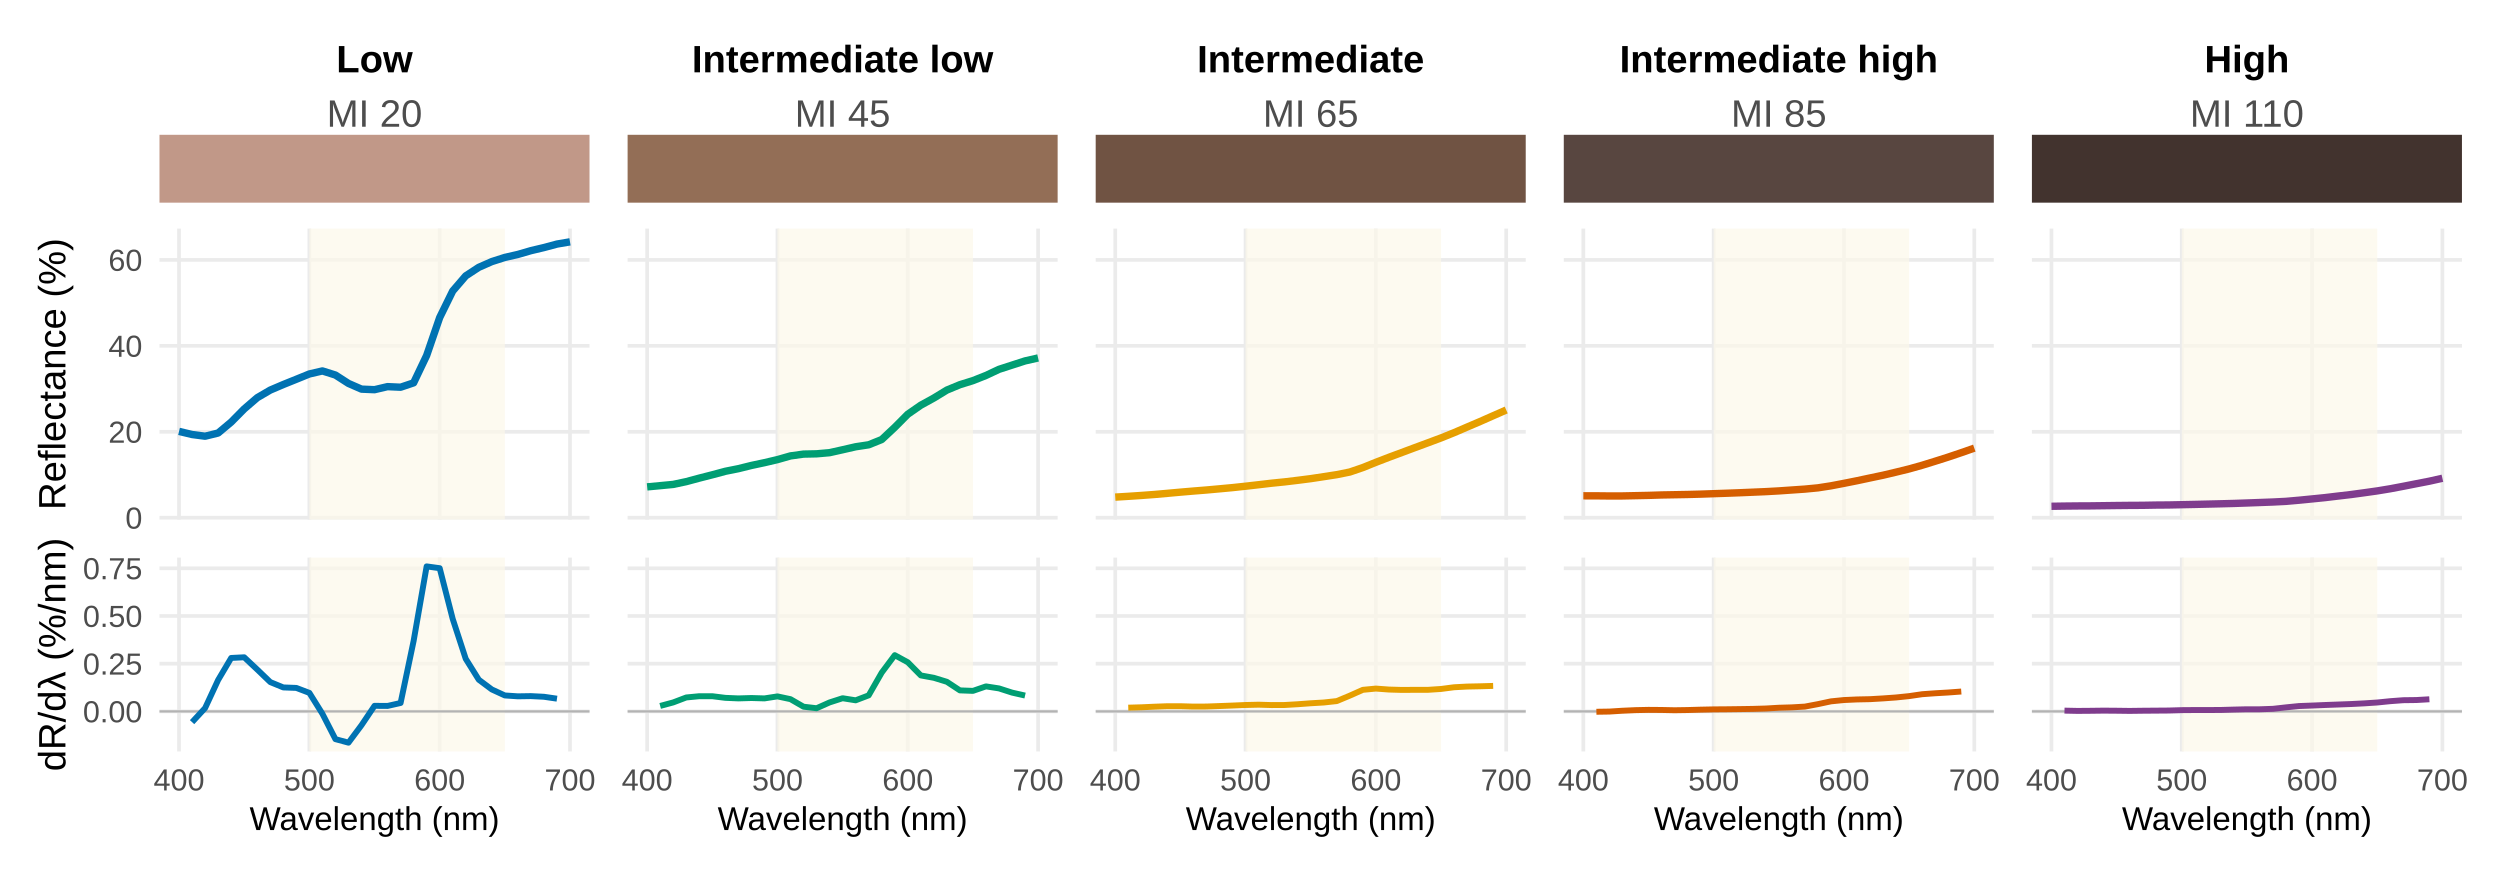
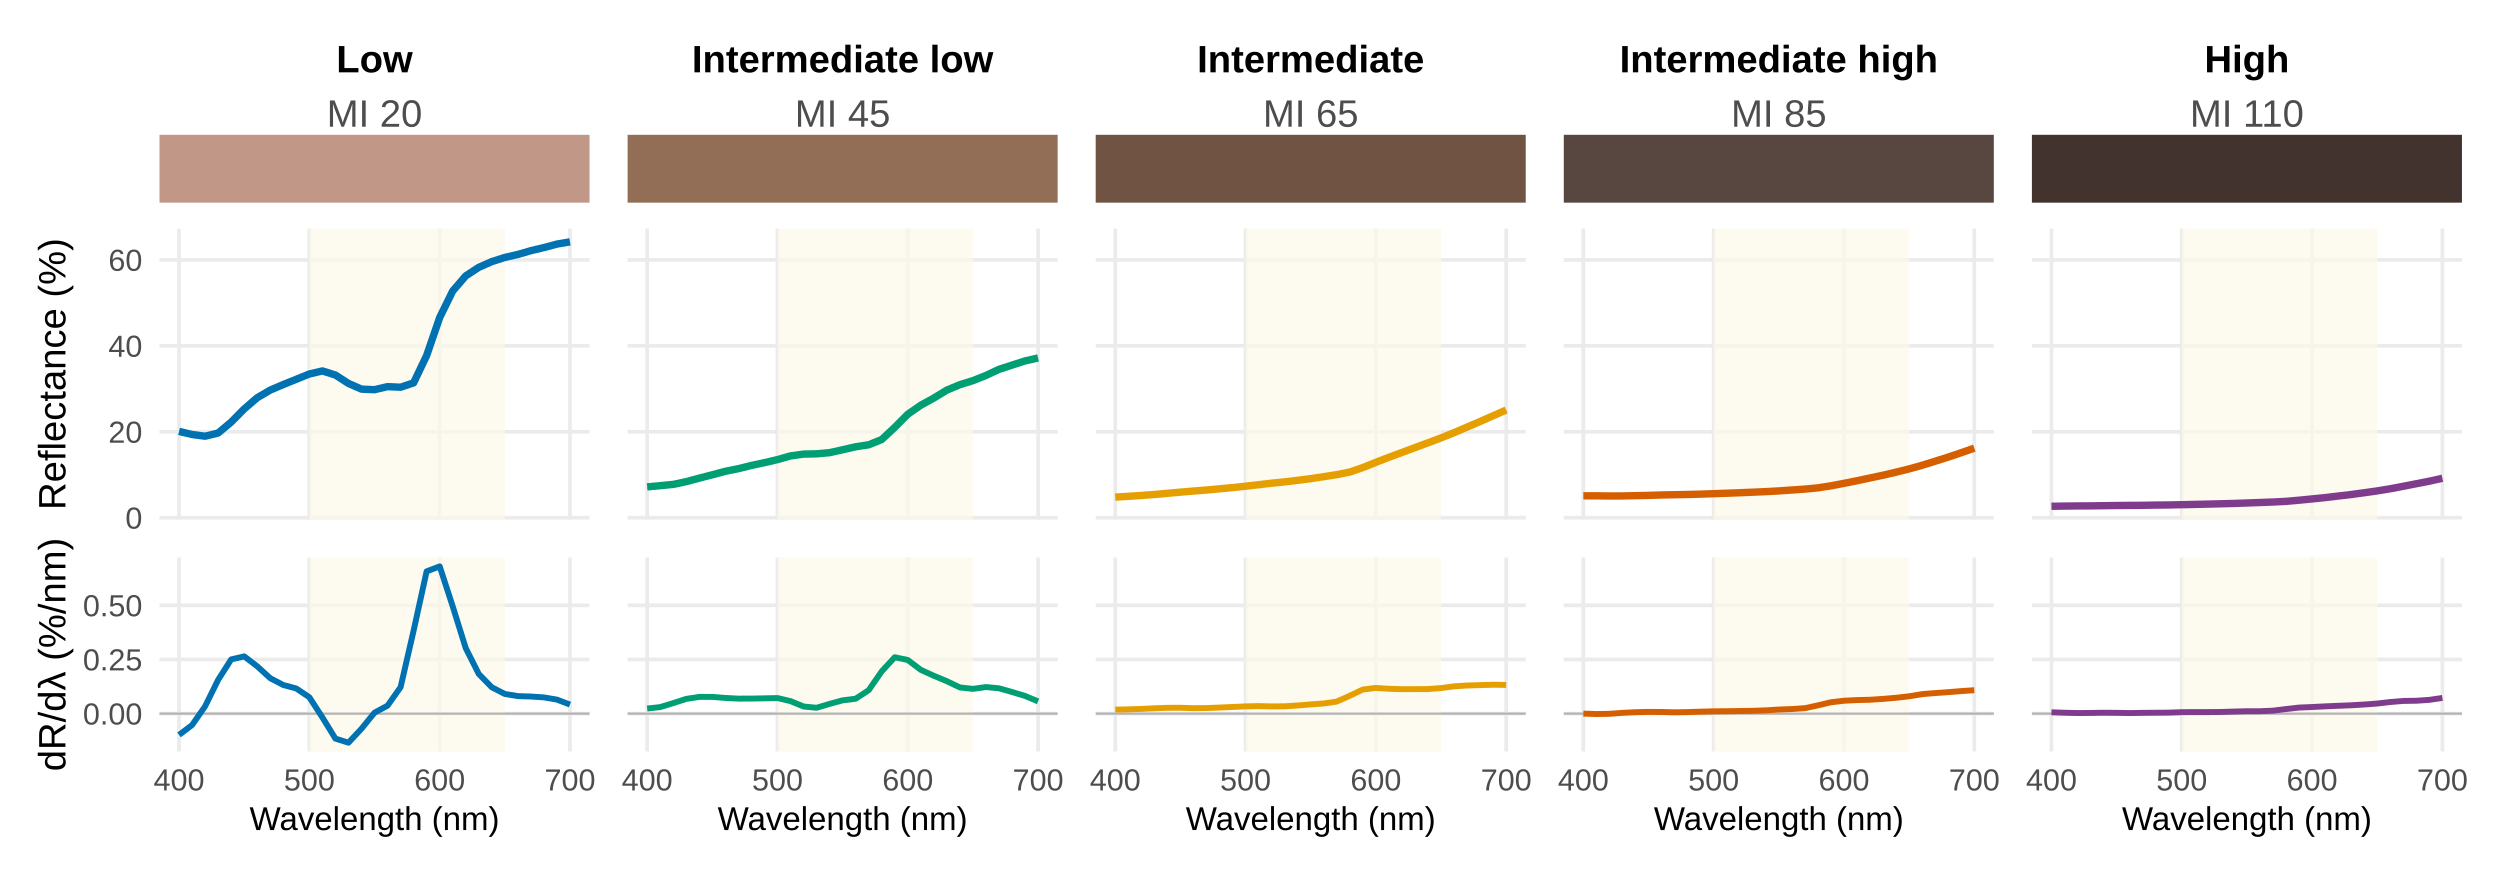
<svg xmlns="http://www.w3.org/2000/svg" width="720.00pt" height="252.00pt" viewBox="0 0 720.00 252.00">
  <g class="svglite">
    <defs>
      <style type="text/css">
    .svglite line, .svglite polyline, .svglite polygon, .svglite path, .svglite rect, .svglite circle {
      fill: none;
      stroke: #000000;
      stroke-linecap: round;
      stroke-linejoin: round;
      stroke-miterlimit: 10.00;
    }
    .svglite text {
      white-space: pre;
    }
    .svglite g.glyphgroup path {
      fill: inherit;
      stroke: none;
    }
  </style>
    </defs>
    <rect width="100%" height="100%" style="stroke: none; fill: #FFFFFF;" />
    <defs>
      <clipPath id="cpMC4wMHw3MjAuMDB8MC4wMHwyNTIuMDA=">
        <rect x="0.00" y="0.00" width="720.00" height="252.00" />
      </clipPath>
    </defs>
    <g clip-path="url(#cpMC4wMHw3MjAuMDB8MC4wMHwyNTIuMDA=)">
      <rect x="0" y="-0" width="720.00" height="252.00" style="stroke-width: 1.07; stroke: #FFFFFF; fill: #FFFFFF;" />
    </g>
    <defs>
      <clipPath id="cpNDUuOTN8NzA5LjA0fDM4LjgyfDIxNi40Mw==">
        <rect x="45.93" y="38.82" width="663.11" height="177.61" />
      </clipPath>
    </defs>
    <g clip-path="url(#cpNDUuOTN8NzA5LjA0fDM4LjgyfDIxNi40Mw==)">
</g>
    <g clip-path="url(#cpMC4wMHw3MjAuMDB8MC4wMHwyNTIuMDA=)">
</g>
    <defs>
      <clipPath id="cpNDUuOTN8MTY5Ljc5fDM4LjgyfDIxNi40Mw==">
        <rect x="45.93" y="38.82" width="123.85" height="177.61" />
      </clipPath>
    </defs>
    <g clip-path="url(#cpNDUuOTN8MTY5Ljc5fDM4LjgyfDIxNi40Mw==)">
</g>
    <g clip-path="url(#cpMC4wMHw3MjAuMDB8MC4wMHwyNTIuMDA=)">
</g>
    <g clip-path="url(#cpNDUuOTN8MTY5Ljc5fDM4LjgyfDIxNi40Mw==)">
</g>
    <g clip-path="url(#cpMC4wMHw3MjAuMDB8MC4wMHwyNTIuMDA=)">
</g>
    <defs>
      <clipPath id="cpNS40OHwxNzUuMjd8NS40OHw2MC4zNg==">
        <rect x="5.48" y="5.48" width="169.79" height="54.88" />
      </clipPath>
    </defs>
    <g clip-path="url(#cpNS40OHwxNzUuMjd8NS40OHw2MC4zNg==)">
      <rect x="5.48" y="5.48" width="169.79" height="54.88" style="stroke-width: 0.00; stroke: none;" />
    </g>
    <g clip-path="url(#cpMC4wMHw3MjAuMDB8MC4wMHwyNTIuMDA=)">
</g>
    <defs>
      <clipPath id="cpNS40OHwxNzUuMjd8NjAuMzZ8MTU1LjEw">
        <rect x="5.48" y="60.36" width="169.79" height="94.74" />
      </clipPath>
    </defs>
    <g clip-path="url(#cpNS40OHwxNzUuMjd8NjAuMzZ8MTU1LjEw)">
      <rect x="5.48" y="60.36" width="169.79" height="94.74" style="stroke-width: 1.07; stroke: none; fill: #FFFFFF;" />
    </g>
    <g clip-path="url(#cpMC4wMHw3MjAuMDB8MC4wMHwyNTIuMDA=)">
</g>
    <defs>
      <clipPath id="cpNS40OHwxNzUuMjd8MTU1LjEwfDI0Ni41Mg==">
        <rect x="5.48" y="155.10" width="169.79" height="91.42" />
      </clipPath>
    </defs>
    <g clip-path="url(#cpNS40OHwxNzUuMjd8MTU1LjEwfDI0Ni41Mg==)">
      <rect x="5.48" y="155.10" width="169.79" height="91.42" style="stroke-width: 1.07; stroke: none; fill: #FFFFFF;" />
    </g>
    <g clip-path="url(#cpMC4wMHw3MjAuMDB8MC4wMHwyNTIuMDA=)">
</g>
    <defs>
      <clipPath id="cpNDUuOTN8MTY5Ljc5fDM4LjgyfDU4LjM3">
        <rect x="45.93" y="38.82" width="123.85" height="19.55" />
      </clipPath>
    </defs>
    <g clip-path="url(#cpNDUuOTN8MTY5Ljc5fDM4LjgyfDU4LjM3)">
      <rect x="45.93" y="38.82" width="123.85" height="19.55" style="stroke-width: 0.43; stroke: none; stroke-linecap: butt; stroke-linejoin: miter; fill: #C19888;" />
    </g>
    <g clip-path="url(#cpMC4wMHw3MjAuMDB8MC4wMHwyNTIuMDA=)">
      <text x="107.86" y="36.50" text-anchor="middle" style="font-size: 11.00px;fill: #4D4D4D; font-family: &quot;Arial&quot;;" textLength="27.53px" lengthAdjust="spacingAndGlyphs">MI 20</text>
      <text x="107.86" y="20.83" text-anchor="middle" style="font-size: 11.00px; font-weight: bold; font-family: &quot;Arial&quot;;" textLength="22.00px" lengthAdjust="spacingAndGlyphs">Low</text>
    </g>
    <defs>
      <clipPath id="cpNDUuOTN8MTY5Ljc5fDY1Ljg0fDE0OS42Mg==">
        <rect x="45.93" y="65.84" width="123.85" height="83.78" />
      </clipPath>
    </defs>
    <g clip-path="url(#cpNDUuOTN8MTY5Ljc5fDY1Ljg0fDE0OS42Mg==)">
      <polyline points="45.93,149.11 169.79,149.11 " style="stroke-width: 1.07; stroke: #EBEBEB; stroke-linecap: butt;" />
      <polyline points="45.93,124.36 169.79,124.36 " style="stroke-width: 1.07; stroke: #EBEBEB; stroke-linecap: butt;" />
      <polyline points="45.93,99.60 169.79,99.60 " style="stroke-width: 1.07; stroke: #EBEBEB; stroke-linecap: butt;" />
      <polyline points="45.93,74.85 169.79,74.85 " style="stroke-width: 1.07; stroke: #EBEBEB; stroke-linecap: butt;" />
      <polyline points="51.56,149.62 51.56,65.84 " style="stroke-width: 1.07; stroke: #EBEBEB; stroke-linecap: butt;" />
      <polyline points="89.10,149.62 89.10,65.84 " style="stroke-width: 1.07; stroke: #EBEBEB; stroke-linecap: butt;" />
      <polyline points="126.63,149.62 126.63,65.84 " style="stroke-width: 1.07; stroke: #EBEBEB; stroke-linecap: butt;" />
      <polyline points="164.16,149.62 164.16,65.84 " style="stroke-width: 1.07; stroke: #EBEBEB; stroke-linecap: butt;" />
      <rect x="89.10" y="65.84" width="56.30" height="83.78" style="stroke-width: 1.07; stroke: none; stroke-linecap: butt; stroke-linejoin: miter; fill: #FCF8EA; fill-opacity: 0.70;" />
      <polyline points="51.56,124.24 55.32,125.14 59.07,125.63 62.82,124.71 66.58,121.56 70.33,117.77 74.08,114.54 77.84,112.34 81.59,110.74 85.34,109.23 89.10,107.70 92.85,106.83 96.60,108.01 100.36,110.43 104.11,112.07 107.86,112.23 111.61,111.35 115.37,111.52 119.12,110.26 122.87,102.39 126.63,91.45 130.38,83.81 134.13,79.45 137.89,76.99 141.64,75.34 145.39,74.14 149.15,73.28 152.90,72.19 156.65,71.30 160.41,70.29 164.16,69.65 " style="stroke-width: 2.13; stroke: #0072B2; stroke-linecap: butt;" />
    </g>
    <g clip-path="url(#cpMC4wMHw3MjAuMDB8MC4wMHwyNTIuMDA=)">
      <text x="41.00" y="152.26" text-anchor="end" style="font-size: 8.80px;fill: #4D4D4D; font-family: &quot;Arial&quot;;" textLength="4.89px" lengthAdjust="spacingAndGlyphs">0</text>
      <text x="41.00" y="127.51" text-anchor="end" style="font-size: 8.80px;fill: #4D4D4D; font-family: &quot;Arial&quot;;" textLength="9.78px" lengthAdjust="spacingAndGlyphs">20</text>
      <text x="41.00" y="102.75" text-anchor="end" style="font-size: 8.80px;fill: #4D4D4D; font-family: &quot;Arial&quot;;" textLength="9.78px" lengthAdjust="spacingAndGlyphs">40</text>
      <text x="41.00" y="78.00" text-anchor="end" style="font-size: 8.80px;fill: #4D4D4D; font-family: &quot;Arial&quot;;" textLength="9.78px" lengthAdjust="spacingAndGlyphs">60</text>
      <text transform="translate(18.84,107.73) rotate(-90)" text-anchor="middle" style="font-size: 11.00px; font-family: &quot;Arial&quot;;" textLength="78.28px" lengthAdjust="spacingAndGlyphs">Reflectance (%)</text>
    </g>
    <defs>
      <clipPath id="cpNDUuOTN8MTY5Ljc5fDE2MC41OHwyMTYuNDM=">
        <rect x="45.93" y="160.58" width="123.85" height="55.85" />
      </clipPath>
    </defs>
    <g clip-path="url(#cpNDUuOTN8MTY5Ljc5fDE2MC41OHwyMTYuNDM=)">
-       <polyline points="45.93,204.88 169.79,204.88 " style="stroke-width: 1.07; stroke: #EBEBEB; stroke-linecap: butt;" />
-       <polyline points="45.93,191.14 169.79,191.14 " style="stroke-width: 1.07; stroke: #EBEBEB; stroke-linecap: butt;" />
-       <polyline points="45.93,177.40 169.79,177.40 " style="stroke-width: 1.07; stroke: #EBEBEB; stroke-linecap: butt;" />
-       <polyline points="45.93,163.67 169.79,163.67 " style="stroke-width: 1.07; stroke: #EBEBEB; stroke-linecap: butt;" />
+       <polyline points="45.93,205.52 169.79,205.52 " style="stroke-width: 1.07; stroke: #EBEBEB; stroke-linecap: butt;" />
+       <polyline points="45.93,189.93 169.79,189.93 " style="stroke-width: 1.07; stroke: #EBEBEB; stroke-linecap: butt;" />
+       <polyline points="45.93,174.34 169.79,174.34 " style="stroke-width: 1.07; stroke: #EBEBEB; stroke-linecap: butt;" />
      <polyline points="51.56,216.43 51.56,160.58 " style="stroke-width: 1.07; stroke: #EBEBEB; stroke-linecap: butt;" />
      <polyline points="89.10,216.43 89.10,160.58 " style="stroke-width: 1.07; stroke: #EBEBEB; stroke-linecap: butt;" />
      <polyline points="126.63,216.43 126.63,160.58 " style="stroke-width: 1.07; stroke: #EBEBEB; stroke-linecap: butt;" />
      <polyline points="164.16,216.43 164.16,160.58 " style="stroke-width: 1.07; stroke: #EBEBEB; stroke-linecap: butt;" />
      <rect x="89.10" y="160.58" width="56.30" height="55.85" style="stroke-width: 1.07; stroke: none; stroke-linecap: butt; stroke-linejoin: miter; fill: #FCF8EA; fill-opacity: 0.70;" />
-       <line x1="45.93" y1="204.88" x2="169.79" y2="204.88" style="stroke-width: 0.64; stroke: #B3B3B3; stroke-linecap: butt;" />
-       <polyline points="55.32,207.98 59.07,203.92 62.82,195.84 66.58,189.49 70.33,189.30 74.08,192.82 77.84,196.44 81.59,197.98 85.34,198.12 89.10,199.55 92.85,205.56 96.60,212.87 100.36,213.89 104.11,208.86 107.86,203.28 111.61,203.31 115.37,202.46 119.12,184.60 122.87,163.12 126.63,163.64 130.38,178.25 134.13,189.74 137.89,195.76 141.64,198.56 145.39,200.29 149.15,200.54 152.90,200.48 156.65,200.67 160.41,201.22 " style="stroke-width: 1.71; stroke: #0072B2; stroke-linecap: butt;" />
-     </g>
-     <g clip-path="url(#cpMC4wMHw3MjAuMDB8MC4wMHwyNTIuMDA=)">
-       <text x="41.00" y="208.03" text-anchor="end" style="font-size: 8.80px;fill: #4D4D4D; font-family: &quot;Arial&quot;;" textLength="17.11px" lengthAdjust="spacingAndGlyphs">0.00</text>
-       <text x="41.00" y="194.29" text-anchor="end" style="font-size: 8.80px;fill: #4D4D4D; font-family: &quot;Arial&quot;;" textLength="17.11px" lengthAdjust="spacingAndGlyphs">0.25</text>
-       <text x="41.00" y="180.55" text-anchor="end" style="font-size: 8.80px;fill: #4D4D4D; font-family: &quot;Arial&quot;;" textLength="17.11px" lengthAdjust="spacingAndGlyphs">0.50</text>
-       <text x="41.00" y="166.82" text-anchor="end" style="font-size: 8.80px;fill: #4D4D4D; font-family: &quot;Arial&quot;;" textLength="17.11px" lengthAdjust="spacingAndGlyphs">0.75</text>
+       <line x1="45.93" y1="205.52" x2="169.79" y2="205.52" style="stroke-width: 0.64; stroke: #B3B3B3; stroke-linecap: butt;" />
+       <polyline points="51.56,211.66 55.32,208.81 59.07,203.41 62.82,195.80 66.58,189.91 70.33,189.03 74.08,191.90 77.84,195.33 81.59,197.28 85.34,198.29 89.10,200.82 92.85,206.62 96.60,212.72 100.36,213.89 104.11,209.87 107.86,205.25 111.61,203.23 115.37,197.90 119.12,181.61 122.87,164.55 126.63,163.12 130.38,174.63 134.13,186.66 137.89,194.11 141.64,197.94 145.39,199.86 149.15,200.48 152.90,200.60 156.65,200.85 160.41,201.49 164.16,202.92 " style="stroke-width: 1.71; stroke: #0072B2; stroke-linecap: butt;" />
+     </g>
+     <g clip-path="url(#cpMC4wMHw3MjAuMDB8MC4wMHwyNTIuMDA=)">
+       <text x="41.00" y="208.67" text-anchor="end" style="font-size: 8.80px;fill: #4D4D4D; font-family: &quot;Arial&quot;;" textLength="17.11px" lengthAdjust="spacingAndGlyphs">0.00</text>
+       <text x="41.00" y="193.08" text-anchor="end" style="font-size: 8.80px;fill: #4D4D4D; font-family: &quot;Arial&quot;;" textLength="17.11px" lengthAdjust="spacingAndGlyphs">0.25</text>
+       <text x="41.00" y="177.49" text-anchor="end" style="font-size: 8.80px;fill: #4D4D4D; font-family: &quot;Arial&quot;;" textLength="17.11px" lengthAdjust="spacingAndGlyphs">0.50</text>
      <text x="51.56" y="227.66" text-anchor="middle" style="font-size: 8.80px;fill: #4D4D4D; font-family: &quot;Arial&quot;;" textLength="14.67px" lengthAdjust="spacingAndGlyphs">400</text>
      <text x="89.10" y="227.66" text-anchor="middle" style="font-size: 8.80px;fill: #4D4D4D; font-family: &quot;Arial&quot;;" textLength="14.67px" lengthAdjust="spacingAndGlyphs">500</text>
      <text x="126.63" y="227.66" text-anchor="middle" style="font-size: 8.80px;fill: #4D4D4D; font-family: &quot;Arial&quot;;" textLength="14.67px" lengthAdjust="spacingAndGlyphs">600</text>
      <text x="164.16" y="227.66" text-anchor="middle" style="font-size: 8.80px;fill: #4D4D4D; font-family: &quot;Arial&quot;;" textLength="14.67px" lengthAdjust="spacingAndGlyphs">700</text>
      <text x="107.86" y="239.05" text-anchor="middle" style="font-size: 9.50px; font-family: &quot;Arial&quot;;" textLength="71.94px" lengthAdjust="spacingAndGlyphs">Wavelength (nm)</text>
      <text transform="translate(18.84,188.50) rotate(-90)" text-anchor="middle" style="font-size: 11.00px; font-family: &quot;Arial&quot;;" textLength="67.25px" lengthAdjust="spacingAndGlyphs">dR/dλ (%/nm)</text>
    </g>
    <defs>
      <clipPath id="cpMTgwLjc1fDMwNC42MHwzOC44MnwyMTYuNDM=">
        <rect x="180.75" y="38.82" width="123.85" height="177.61" />
      </clipPath>
    </defs>
    <g clip-path="url(#cpMTgwLjc1fDMwNC42MHwzOC44MnwyMTYuNDM=)">
</g>
    <g clip-path="url(#cpMC4wMHw3MjAuMDB8MC4wMHwyNTIuMDA=)">
</g>
    <g clip-path="url(#cpMTgwLjc1fDMwNC42MHwzOC44MnwyMTYuNDM=)">
</g>
    <g clip-path="url(#cpMC4wMHw3MjAuMDB8MC4wMHwyNTIuMDA=)">
</g>
    <defs>
      <clipPath id="cpMTc1LjI3fDMxMC4wOHw1LjQ4fDYwLjM2">
        <rect x="175.27" y="5.48" width="134.81" height="54.88" />
      </clipPath>
    </defs>
    <g clip-path="url(#cpMTc1LjI3fDMxMC4wOHw1LjQ4fDYwLjM2)">
      <rect x="175.27" y="5.48" width="134.81" height="54.88" style="stroke-width: 0.00; stroke: none;" />
    </g>
    <g clip-path="url(#cpMC4wMHw3MjAuMDB8MC4wMHwyNTIuMDA=)">
</g>
    <defs>
      <clipPath id="cpMTc1LjI3fDMxMC4wOHw2MC4zNnwxNTUuMTA=">
        <rect x="175.27" y="60.36" width="134.81" height="94.74" />
      </clipPath>
    </defs>
    <g clip-path="url(#cpMTc1LjI3fDMxMC4wOHw2MC4zNnwxNTUuMTA=)">
      <rect x="175.27" y="60.36" width="134.81" height="94.74" style="stroke-width: 1.07; stroke: none; fill: #FFFFFF;" />
    </g>
    <g clip-path="url(#cpMC4wMHw3MjAuMDB8MC4wMHwyNTIuMDA=)">
</g>
    <defs>
      <clipPath id="cpMTc1LjI3fDMxMC4wOHwxNTUuMTB8MjQ2LjUy">
        <rect x="175.27" y="155.10" width="134.81" height="91.42" />
      </clipPath>
    </defs>
    <g clip-path="url(#cpMTc1LjI3fDMxMC4wOHwxNTUuMTB8MjQ2LjUy)">
      <rect x="175.27" y="155.10" width="134.81" height="91.42" style="stroke-width: 1.07; stroke: none; fill: #FFFFFF;" />
    </g>
    <g clip-path="url(#cpMC4wMHw3MjAuMDB8MC4wMHwyNTIuMDA=)">
</g>
    <defs>
      <clipPath id="cpMTgwLjc1fDMwNC42MHwzOC44Mnw1OC4zNw==">
        <rect x="180.75" y="38.82" width="123.85" height="19.55" />
      </clipPath>
    </defs>
    <g clip-path="url(#cpMTgwLjc1fDMwNC42MHwzOC44Mnw1OC4zNw==)">
      <rect x="180.75" y="38.82" width="123.85" height="19.55" style="stroke-width: 0.43; stroke: none; stroke-linecap: butt; stroke-linejoin: miter; fill: #936E56;" />
    </g>
    <g clip-path="url(#cpMC4wMHw3MjAuMDB8MC4wMHwyNTIuMDA=)">
      <text x="242.67" y="36.50" text-anchor="middle" style="font-size: 11.00px;fill: #4D4D4D; font-family: &quot;Arial&quot;;" textLength="27.53px" lengthAdjust="spacingAndGlyphs">MI 45</text>
      <text x="242.67" y="20.83" text-anchor="middle" style="font-size: 11.00px; font-weight: bold; font-family: &quot;Arial&quot;;" textLength="86.84px" lengthAdjust="spacingAndGlyphs">Intermediate low</text>
    </g>
    <defs>
      <clipPath id="cpMTgwLjc1fDMwNC42MHw2NS44NHwxNDkuNjI=">
        <rect x="180.75" y="65.84" width="123.85" height="83.78" />
      </clipPath>
    </defs>
    <g clip-path="url(#cpMTgwLjc1fDMwNC42MHw2NS44NHwxNDkuNjI=)">
      <polyline points="180.75,149.11 304.60,149.11 " style="stroke-width: 1.07; stroke: #EBEBEB; stroke-linecap: butt;" />
      <polyline points="180.75,124.36 304.60,124.36 " style="stroke-width: 1.07; stroke: #EBEBEB; stroke-linecap: butt;" />
      <polyline points="180.75,99.60 304.60,99.60 " style="stroke-width: 1.07; stroke: #EBEBEB; stroke-linecap: butt;" />
      <polyline points="180.75,74.85 304.60,74.85 " style="stroke-width: 1.07; stroke: #EBEBEB; stroke-linecap: butt;" />
      <polyline points="186.38,149.62 186.38,65.84 " style="stroke-width: 1.07; stroke: #EBEBEB; stroke-linecap: butt;" />
      <polyline points="223.91,149.62 223.91,65.84 " style="stroke-width: 1.07; stroke: #EBEBEB; stroke-linecap: butt;" />
      <polyline points="261.44,149.62 261.44,65.84 " style="stroke-width: 1.07; stroke: #EBEBEB; stroke-linecap: butt;" />
      <polyline points="298.97,149.62 298.97,65.84 " style="stroke-width: 1.07; stroke: #EBEBEB; stroke-linecap: butt;" />
      <rect x="223.91" y="65.84" width="56.30" height="83.78" style="stroke-width: 1.07; stroke: none; stroke-linecap: butt; stroke-linejoin: miter; fill: #FCF8EA; fill-opacity: 0.70;" />
      <polyline points="186.38,140.22 190.13,139.87 193.88,139.51 197.64,138.71 201.39,137.70 205.14,136.74 208.90,135.73 212.65,134.98 216.40,134.05 220.16,133.25 223.91,132.37 227.66,131.30 231.42,130.78 235.17,130.70 238.92,130.37 242.67,129.53 246.43,128.67 250.18,128.10 253.93,126.59 257.69,123.07 261.44,119.30 265.19,116.70 268.95,114.63 272.70,112.34 276.45,110.79 280.21,109.62 283.96,108.13 287.71,106.37 291.47,105.15 295.22,103.94 298.97,103.09 " style="stroke-width: 2.13; stroke: #009E73; stroke-linecap: butt;" />
    </g>
    <g clip-path="url(#cpMC4wMHw3MjAuMDB8MC4wMHwyNTIuMDA=)">
</g>
    <defs>
      <clipPath id="cpMTgwLjc1fDMwNC42MHwxNjAuNTh8MjE2LjQz">
        <rect x="180.75" y="160.58" width="123.85" height="55.85" />
      </clipPath>
    </defs>
    <g clip-path="url(#cpMTgwLjc1fDMwNC42MHwxNjAuNTh8MjE2LjQz)">
-       <polyline points="180.75,204.88 304.60,204.88 " style="stroke-width: 1.07; stroke: #EBEBEB; stroke-linecap: butt;" />
-       <polyline points="180.75,191.14 304.60,191.14 " style="stroke-width: 1.07; stroke: #EBEBEB; stroke-linecap: butt;" />
-       <polyline points="180.75,177.40 304.60,177.40 " style="stroke-width: 1.07; stroke: #EBEBEB; stroke-linecap: butt;" />
-       <polyline points="180.75,163.67 304.60,163.67 " style="stroke-width: 1.07; stroke: #EBEBEB; stroke-linecap: butt;" />
+       <polyline points="180.75,205.52 304.60,205.52 " style="stroke-width: 1.07; stroke: #EBEBEB; stroke-linecap: butt;" />
+       <polyline points="180.75,189.93 304.60,189.93 " style="stroke-width: 1.07; stroke: #EBEBEB; stroke-linecap: butt;" />
+       <polyline points="180.75,174.34 304.60,174.34 " style="stroke-width: 1.07; stroke: #EBEBEB; stroke-linecap: butt;" />
      <polyline points="186.38,216.43 186.38,160.58 " style="stroke-width: 1.07; stroke: #EBEBEB; stroke-linecap: butt;" />
      <polyline points="223.91,216.43 223.91,160.58 " style="stroke-width: 1.07; stroke: #EBEBEB; stroke-linecap: butt;" />
      <polyline points="261.44,216.43 261.44,160.58 " style="stroke-width: 1.07; stroke: #EBEBEB; stroke-linecap: butt;" />
      <polyline points="298.97,216.43 298.97,160.58 " style="stroke-width: 1.07; stroke: #EBEBEB; stroke-linecap: butt;" />
      <rect x="223.91" y="160.58" width="56.30" height="55.85" style="stroke-width: 1.07; stroke: none; stroke-linecap: butt; stroke-linejoin: miter; fill: #FCF8EA; fill-opacity: 0.70;" />
-       <line x1="180.75" y1="204.88" x2="304.60" y2="204.88" style="stroke-width: 0.64; stroke: #B3B3B3; stroke-linecap: butt;" />
-       <polyline points="190.13,203.31 193.88,202.30 197.64,200.87 201.39,200.51 205.14,200.51 208.90,200.98 212.65,201.14 216.40,201.03 220.16,201.14 223.91,200.56 227.66,201.36 231.42,203.53 235.17,203.97 238.92,202.30 242.67,201.09 246.43,201.69 250.18,200.26 253.93,193.72 257.69,188.69 261.44,190.73 265.19,194.52 268.95,195.21 272.70,196.36 276.45,198.83 280.21,198.97 283.96,197.68 287.71,198.26 291.47,199.47 295.22,200.32 " style="stroke-width: 1.71; stroke: #009E73; stroke-linecap: butt;" />
+       <line x1="180.75" y1="205.52" x2="304.60" y2="205.52" style="stroke-width: 0.64; stroke: #B3B3B3; stroke-linecap: butt;" />
+       <polyline points="186.38,204.06 190.13,203.64 193.88,202.50 197.64,201.28 201.39,200.71 205.14,200.70 208.90,201.01 212.65,201.20 216.40,201.19 220.16,201.12 223.91,201.04 227.66,201.92 231.42,203.47 235.17,203.84 238.92,202.72 242.67,201.70 246.43,201.23 250.18,198.78 253.93,193.35 257.69,189.29 261.44,190.08 265.19,192.92 268.95,194.63 272.70,196.19 276.45,197.98 280.21,198.39 283.96,197.87 287.71,198.23 291.47,199.30 295.22,200.43 298.97,202.00 " style="stroke-width: 1.71; stroke: #009E73; stroke-linecap: butt;" />
    </g>
    <g clip-path="url(#cpMC4wMHw3MjAuMDB8MC4wMHwyNTIuMDA=)">
      <text x="186.38" y="227.66" text-anchor="middle" style="font-size: 8.80px;fill: #4D4D4D; font-family: &quot;Arial&quot;;" textLength="14.67px" lengthAdjust="spacingAndGlyphs">400</text>
      <text x="223.91" y="227.66" text-anchor="middle" style="font-size: 8.80px;fill: #4D4D4D; font-family: &quot;Arial&quot;;" textLength="14.67px" lengthAdjust="spacingAndGlyphs">500</text>
      <text x="261.44" y="227.66" text-anchor="middle" style="font-size: 8.80px;fill: #4D4D4D; font-family: &quot;Arial&quot;;" textLength="14.67px" lengthAdjust="spacingAndGlyphs">600</text>
      <text x="298.97" y="227.66" text-anchor="middle" style="font-size: 8.80px;fill: #4D4D4D; font-family: &quot;Arial&quot;;" textLength="14.67px" lengthAdjust="spacingAndGlyphs">700</text>
      <text x="242.67" y="239.05" text-anchor="middle" style="font-size: 9.50px; font-family: &quot;Arial&quot;;" textLength="71.94px" lengthAdjust="spacingAndGlyphs">Wavelength (nm)</text>
    </g>
    <defs>
      <clipPath id="cpMzE1LjU2fDQzOS40MXwzOC44MnwyMTYuNDM=">
        <rect x="315.56" y="38.82" width="123.85" height="177.61" />
      </clipPath>
    </defs>
    <g clip-path="url(#cpMzE1LjU2fDQzOS40MXwzOC44MnwyMTYuNDM=)">
</g>
    <g clip-path="url(#cpMC4wMHw3MjAuMDB8MC4wMHwyNTIuMDA=)">
</g>
    <g clip-path="url(#cpMzE1LjU2fDQzOS40MXwzOC44MnwyMTYuNDM=)">
</g>
    <g clip-path="url(#cpMC4wMHw3MjAuMDB8MC4wMHwyNTIuMDA=)">
</g>
    <defs>
      <clipPath id="cpMzEwLjA4fDQ0NC44OXw1LjQ4fDYwLjM2">
        <rect x="310.08" y="5.48" width="134.81" height="54.88" />
      </clipPath>
    </defs>
    <g clip-path="url(#cpMzEwLjA4fDQ0NC44OXw1LjQ4fDYwLjM2)">
      <rect x="310.08" y="5.48" width="134.81" height="54.88" style="stroke-width: 0.00; stroke: none;" />
    </g>
    <g clip-path="url(#cpMC4wMHw3MjAuMDB8MC4wMHwyNTIuMDA=)">
</g>
    <defs>
      <clipPath id="cpMzEwLjA4fDQ0NC44OXw2MC4zNnwxNTUuMTA=">
        <rect x="310.08" y="60.36" width="134.81" height="94.74" />
      </clipPath>
    </defs>
    <g clip-path="url(#cpMzEwLjA4fDQ0NC44OXw2MC4zNnwxNTUuMTA=)">
      <rect x="310.08" y="60.36" width="134.81" height="94.74" style="stroke-width: 1.07; stroke: none; fill: #FFFFFF;" />
    </g>
    <g clip-path="url(#cpMC4wMHw3MjAuMDB8MC4wMHwyNTIuMDA=)">
</g>
    <defs>
      <clipPath id="cpMzEwLjA4fDQ0NC44OXwxNTUuMTB8MjQ2LjUy">
        <rect x="310.08" y="155.10" width="134.81" height="91.42" />
      </clipPath>
    </defs>
    <g clip-path="url(#cpMzEwLjA4fDQ0NC44OXwxNTUuMTB8MjQ2LjUy)">
      <rect x="310.08" y="155.10" width="134.81" height="91.42" style="stroke-width: 1.07; stroke: none; fill: #FFFFFF;" />
    </g>
    <g clip-path="url(#cpMC4wMHw3MjAuMDB8MC4wMHwyNTIuMDA=)">
</g>
    <defs>
      <clipPath id="cpMzE1LjU2fDQzOS40MXwzOC44Mnw1OC4zNw==">
        <rect x="315.56" y="38.82" width="123.85" height="19.55" />
      </clipPath>
    </defs>
    <g clip-path="url(#cpMzE1LjU2fDQzOS40MXwzOC44Mnw1OC4zNw==)">
      <rect x="315.56" y="38.82" width="123.85" height="19.55" style="stroke-width: 0.43; stroke: none; stroke-linecap: butt; stroke-linejoin: miter; fill: #705343;" />
    </g>
    <g clip-path="url(#cpMC4wMHw3MjAuMDB8MC4wMHwyNTIuMDA=)">
      <text x="377.49" y="36.50" text-anchor="middle" style="font-size: 11.00px;fill: #4D4D4D; font-family: &quot;Arial&quot;;" textLength="27.53px" lengthAdjust="spacingAndGlyphs">MI 65</text>
      <text x="377.49" y="20.83" text-anchor="middle" style="font-size: 11.00px; font-weight: bold; font-family: &quot;Arial&quot;;" textLength="65.44px" lengthAdjust="spacingAndGlyphs">Intermediate</text>
    </g>
    <defs>
      <clipPath id="cpMzE1LjU2fDQzOS40MXw2NS44NHwxNDkuNjI=">
        <rect x="315.56" y="65.84" width="123.85" height="83.78" />
      </clipPath>
    </defs>
    <g clip-path="url(#cpMzE1LjU2fDQzOS40MXw2NS44NHwxNDkuNjI=)">
      <polyline points="315.56,149.11 439.41,149.11 " style="stroke-width: 1.07; stroke: #EBEBEB; stroke-linecap: butt;" />
      <polyline points="315.56,124.36 439.41,124.36 " style="stroke-width: 1.07; stroke: #EBEBEB; stroke-linecap: butt;" />
      <polyline points="315.56,99.60 439.41,99.60 " style="stroke-width: 1.07; stroke: #EBEBEB; stroke-linecap: butt;" />
      <polyline points="315.56,74.85 439.41,74.85 " style="stroke-width: 1.07; stroke: #EBEBEB; stroke-linecap: butt;" />
      <polyline points="321.19,149.62 321.19,65.84 " style="stroke-width: 1.07; stroke: #EBEBEB; stroke-linecap: butt;" />
      <polyline points="358.72,149.62 358.72,65.84 " style="stroke-width: 1.07; stroke: #EBEBEB; stroke-linecap: butt;" />
      <polyline points="396.25,149.62 396.25,65.84 " style="stroke-width: 1.07; stroke: #EBEBEB; stroke-linecap: butt;" />
      <polyline points="433.79,149.62 433.79,65.84 " style="stroke-width: 1.07; stroke: #EBEBEB; stroke-linecap: butt;" />
      <rect x="358.72" y="65.84" width="56.30" height="83.78" style="stroke-width: 1.07; stroke: none; stroke-linecap: butt; stroke-linejoin: miter; fill: #FCF8EA; fill-opacity: 0.70;" />
      <polyline points="321.19,143.17 324.94,142.94 328.70,142.69 332.45,142.41 336.20,142.08 339.96,141.74 343.71,141.42 347.46,141.12 351.22,140.78 354.97,140.43 358.72,140.03 362.48,139.60 366.23,139.16 369.98,138.78 373.73,138.33 377.49,137.85 381.24,137.28 384.99,136.70 388.75,135.94 392.50,134.66 396.25,133.15 400.01,131.70 403.76,130.31 407.51,128.91 411.27,127.52 415.02,126.12 418.77,124.61 422.53,122.99 426.28,121.39 430.03,119.73 433.79,118.08 " style="stroke-width: 2.13; stroke: #E69F00; stroke-linecap: butt;" />
    </g>
    <g clip-path="url(#cpMC4wMHw3MjAuMDB8MC4wMHwyNTIuMDA=)">
</g>
    <defs>
      <clipPath id="cpMzE1LjU2fDQzOS40MXwxNjAuNTh8MjE2LjQz">
        <rect x="315.56" y="160.58" width="123.85" height="55.85" />
      </clipPath>
    </defs>
    <g clip-path="url(#cpMzE1LjU2fDQzOS40MXwxNjAuNTh8MjE2LjQz)">
-       <polyline points="315.56,204.88 439.41,204.88 " style="stroke-width: 1.07; stroke: #EBEBEB; stroke-linecap: butt;" />
-       <polyline points="315.56,191.14 439.41,191.14 " style="stroke-width: 1.07; stroke: #EBEBEB; stroke-linecap: butt;" />
-       <polyline points="315.56,177.40 439.41,177.40 " style="stroke-width: 1.07; stroke: #EBEBEB; stroke-linecap: butt;" />
-       <polyline points="315.56,163.67 439.41,163.67 " style="stroke-width: 1.07; stroke: #EBEBEB; stroke-linecap: butt;" />
+       <polyline points="315.56,205.52 439.41,205.52 " style="stroke-width: 1.07; stroke: #EBEBEB; stroke-linecap: butt;" />
+       <polyline points="315.56,189.93 439.41,189.93 " style="stroke-width: 1.07; stroke: #EBEBEB; stroke-linecap: butt;" />
+       <polyline points="315.56,174.34 439.41,174.34 " style="stroke-width: 1.07; stroke: #EBEBEB; stroke-linecap: butt;" />
      <polyline points="321.19,216.43 321.19,160.58 " style="stroke-width: 1.07; stroke: #EBEBEB; stroke-linecap: butt;" />
      <polyline points="358.72,216.43 358.72,160.58 " style="stroke-width: 1.07; stroke: #EBEBEB; stroke-linecap: butt;" />
      <polyline points="396.25,216.43 396.25,160.58 " style="stroke-width: 1.07; stroke: #EBEBEB; stroke-linecap: butt;" />
      <polyline points="433.79,216.43 433.79,160.58 " style="stroke-width: 1.07; stroke: #EBEBEB; stroke-linecap: butt;" />
      <rect x="358.72" y="160.58" width="56.30" height="55.85" style="stroke-width: 1.07; stroke: none; stroke-linecap: butt; stroke-linejoin: miter; fill: #FCF8EA; fill-opacity: 0.70;" />
-       <line x1="315.56" y1="204.88" x2="439.41" y2="204.88" style="stroke-width: 0.64; stroke: #B3B3B3; stroke-linecap: butt;" />
-       <polyline points="324.94,203.81 328.70,203.70 332.45,203.53 336.20,203.39 339.96,203.39 343.71,203.50 347.46,203.48 351.22,203.34 354.97,203.20 358.72,203.04 362.48,202.95 366.23,203.06 369.98,203.04 373.73,202.82 377.49,202.54 381.24,202.32 384.99,201.91 388.75,200.34 392.50,198.67 396.25,198.31 400.01,198.59 403.76,198.70 407.51,198.67 411.27,198.67 415.02,198.42 418.77,197.93 422.53,197.73 426.28,197.65 430.03,197.54 " style="stroke-width: 1.71; stroke: #E69F00; stroke-linecap: butt;" />
+       <line x1="315.56" y1="205.52" x2="439.41" y2="205.52" style="stroke-width: 0.64; stroke: #B3B3B3; stroke-linecap: butt;" />
+       <polyline points="321.19,204.37 324.94,204.30 328.70,204.17 332.45,203.99 336.20,203.85 339.96,203.84 343.71,203.95 347.46,203.92 351.22,203.77 354.97,203.61 358.72,203.44 362.48,203.35 366.23,203.45 369.98,203.41 373.73,203.18 377.49,202.87 381.24,202.60 384.99,202.05 388.75,200.37 392.50,198.58 396.25,198.12 400.01,198.37 403.76,198.49 407.51,198.47 411.27,198.45 415.02,198.17 418.77,197.66 422.53,197.42 426.28,197.32 430.03,197.20 433.79,197.26 " style="stroke-width: 1.71; stroke: #E69F00; stroke-linecap: butt;" />
    </g>
    <g clip-path="url(#cpMC4wMHw3MjAuMDB8MC4wMHwyNTIuMDA=)">
      <text x="321.19" y="227.66" text-anchor="middle" style="font-size: 8.80px;fill: #4D4D4D; font-family: &quot;Arial&quot;;" textLength="14.67px" lengthAdjust="spacingAndGlyphs">400</text>
      <text x="358.72" y="227.66" text-anchor="middle" style="font-size: 8.80px;fill: #4D4D4D; font-family: &quot;Arial&quot;;" textLength="14.67px" lengthAdjust="spacingAndGlyphs">500</text>
      <text x="396.25" y="227.66" text-anchor="middle" style="font-size: 8.80px;fill: #4D4D4D; font-family: &quot;Arial&quot;;" textLength="14.67px" lengthAdjust="spacingAndGlyphs">600</text>
      <text x="433.79" y="227.66" text-anchor="middle" style="font-size: 8.80px;fill: #4D4D4D; font-family: &quot;Arial&quot;;" textLength="14.67px" lengthAdjust="spacingAndGlyphs">700</text>
      <text x="377.49" y="239.05" text-anchor="middle" style="font-size: 9.50px; font-family: &quot;Arial&quot;;" textLength="71.94px" lengthAdjust="spacingAndGlyphs">Wavelength (nm)</text>
    </g>
    <defs>
      <clipPath id="cpNDUwLjM3fDU3NC4yM3wzOC44MnwyMTYuNDM=">
        <rect x="450.37" y="38.82" width="123.85" height="177.61" />
      </clipPath>
    </defs>
    <g clip-path="url(#cpNDUwLjM3fDU3NC4yM3wzOC44MnwyMTYuNDM=)">
</g>
    <g clip-path="url(#cpMC4wMHw3MjAuMDB8MC4wMHwyNTIuMDA=)">
</g>
    <g clip-path="url(#cpNDUwLjM3fDU3NC4yM3wzOC44MnwyMTYuNDM=)">
</g>
    <g clip-path="url(#cpMC4wMHw3MjAuMDB8MC4wMHwyNTIuMDA=)">
</g>
    <defs>
      <clipPath id="cpNDQ0Ljg5fDU3OS43MXw1LjQ4fDYwLjM2">
        <rect x="444.89" y="5.48" width="134.81" height="54.88" />
      </clipPath>
    </defs>
    <g clip-path="url(#cpNDQ0Ljg5fDU3OS43MXw1LjQ4fDYwLjM2)">
      <rect x="444.89" y="5.48" width="134.81" height="54.88" style="stroke-width: 0.00; stroke: none;" />
    </g>
    <g clip-path="url(#cpMC4wMHw3MjAuMDB8MC4wMHwyNTIuMDA=)">
</g>
    <defs>
      <clipPath id="cpNDQ0Ljg5fDU3OS43MXw2MC4zNnwxNTUuMTA=">
        <rect x="444.89" y="60.36" width="134.81" height="94.74" />
      </clipPath>
    </defs>
    <g clip-path="url(#cpNDQ0Ljg5fDU3OS43MXw2MC4zNnwxNTUuMTA=)">
      <rect x="444.89" y="60.36" width="134.81" height="94.74" style="stroke-width: 1.07; stroke: none; fill: #FFFFFF;" />
    </g>
    <g clip-path="url(#cpMC4wMHw3MjAuMDB8MC4wMHwyNTIuMDA=)">
</g>
    <defs>
      <clipPath id="cpNDQ0Ljg5fDU3OS43MXwxNTUuMTB8MjQ2LjUy">
        <rect x="444.89" y="155.10" width="134.81" height="91.42" />
      </clipPath>
    </defs>
    <g clip-path="url(#cpNDQ0Ljg5fDU3OS43MXwxNTUuMTB8MjQ2LjUy)">
      <rect x="444.89" y="155.10" width="134.81" height="91.42" style="stroke-width: 1.07; stroke: none; fill: #FFFFFF;" />
    </g>
    <g clip-path="url(#cpMC4wMHw3MjAuMDB8MC4wMHwyNTIuMDA=)">
</g>
    <defs>
      <clipPath id="cpNDUwLjM3fDU3NC4yM3wzOC44Mnw1OC4zNw==">
        <rect x="450.37" y="38.82" width="123.85" height="19.55" />
      </clipPath>
    </defs>
    <g clip-path="url(#cpNDUwLjM3fDU3NC4yM3wzOC44Mnw1OC4zNw==)">
      <rect x="450.37" y="38.82" width="123.85" height="19.55" style="stroke-width: 0.43; stroke: none; stroke-linecap: butt; stroke-linejoin: miter; fill: #584640;" />
    </g>
    <g clip-path="url(#cpMC4wMHw3MjAuMDB8MC4wMHwyNTIuMDA=)">
      <text x="512.30" y="36.50" text-anchor="middle" style="font-size: 11.00px;fill: #4D4D4D; font-family: &quot;Arial&quot;;" textLength="27.53px" lengthAdjust="spacingAndGlyphs">MI 85</text>
      <text x="512.30" y="20.83" text-anchor="middle" style="font-size: 11.00px; font-weight: bold; font-family: &quot;Arial&quot;;" textLength="91.72px" lengthAdjust="spacingAndGlyphs">Intermediate high</text>
    </g>
    <defs>
      <clipPath id="cpNDUwLjM3fDU3NC4yM3w2NS44NHwxNDkuNjI=">
        <rect x="450.37" y="65.84" width="123.85" height="83.78" />
      </clipPath>
    </defs>
    <g clip-path="url(#cpNDUwLjM3fDU3NC4yM3w2NS44NHwxNDkuNjI=)">
      <polyline points="450.37,149.11 574.23,149.11 " style="stroke-width: 1.07; stroke: #EBEBEB; stroke-linecap: butt;" />
      <polyline points="450.37,124.36 574.23,124.36 " style="stroke-width: 1.07; stroke: #EBEBEB; stroke-linecap: butt;" />
      <polyline points="450.37,99.60 574.23,99.60 " style="stroke-width: 1.07; stroke: #EBEBEB; stroke-linecap: butt;" />
      <polyline points="450.37,74.85 574.23,74.85 " style="stroke-width: 1.07; stroke: #EBEBEB; stroke-linecap: butt;" />
      <polyline points="456.00,149.62 456.00,65.84 " style="stroke-width: 1.07; stroke: #EBEBEB; stroke-linecap: butt;" />
      <polyline points="493.54,149.62 493.54,65.84 " style="stroke-width: 1.07; stroke: #EBEBEB; stroke-linecap: butt;" />
      <polyline points="531.07,149.62 531.07,65.84 " style="stroke-width: 1.07; stroke: #EBEBEB; stroke-linecap: butt;" />
      <polyline points="568.60,149.62 568.60,65.84 " style="stroke-width: 1.07; stroke: #EBEBEB; stroke-linecap: butt;" />
      <rect x="493.54" y="65.84" width="56.30" height="83.78" style="stroke-width: 1.07; stroke: none; stroke-linecap: butt; stroke-linejoin: miter; fill: #FCF8EA; fill-opacity: 0.70;" />
      <polyline points="456.00,142.79 459.76,142.80 463.51,142.84 467.26,142.83 471.02,142.75 474.77,142.67 478.52,142.55 482.28,142.48 486.03,142.41 489.78,142.31 493.54,142.18 497.29,142.05 501.04,141.91 504.79,141.75 508.55,141.59 512.30,141.38 516.05,141.12 519.81,140.86 523.56,140.50 527.31,139.92 531.07,139.20 534.82,138.45 538.57,137.65 542.33,136.86 546.08,135.97 549.83,135.05 553.59,133.99 557.34,132.83 561.09,131.64 564.85,130.37 568.60,129.06 " style="stroke-width: 2.13; stroke: #D55E00; stroke-linecap: butt;" />
    </g>
    <g clip-path="url(#cpMC4wMHw3MjAuMDB8MC4wMHwyNTIuMDA=)">
</g>
    <defs>
      <clipPath id="cpNDUwLjM3fDU3NC4yM3wxNjAuNTh8MjE2LjQz">
        <rect x="450.37" y="160.58" width="123.85" height="55.85" />
      </clipPath>
    </defs>
    <g clip-path="url(#cpNDUwLjM3fDU3NC4yM3wxNjAuNTh8MjE2LjQz)">
-       <polyline points="450.37,204.88 574.23,204.88 " style="stroke-width: 1.07; stroke: #EBEBEB; stroke-linecap: butt;" />
-       <polyline points="450.37,191.14 574.23,191.14 " style="stroke-width: 1.07; stroke: #EBEBEB; stroke-linecap: butt;" />
-       <polyline points="450.37,177.40 574.23,177.40 " style="stroke-width: 1.07; stroke: #EBEBEB; stroke-linecap: butt;" />
-       <polyline points="450.37,163.67 574.23,163.67 " style="stroke-width: 1.07; stroke: #EBEBEB; stroke-linecap: butt;" />
+       <polyline points="450.37,205.52 574.23,205.52 " style="stroke-width: 1.07; stroke: #EBEBEB; stroke-linecap: butt;" />
+       <polyline points="450.37,189.93 574.23,189.93 " style="stroke-width: 1.07; stroke: #EBEBEB; stroke-linecap: butt;" />
+       <polyline points="450.37,174.34 574.23,174.34 " style="stroke-width: 1.07; stroke: #EBEBEB; stroke-linecap: butt;" />
      <polyline points="456.00,216.43 456.00,160.58 " style="stroke-width: 1.07; stroke: #EBEBEB; stroke-linecap: butt;" />
      <polyline points="493.54,216.43 493.54,160.58 " style="stroke-width: 1.07; stroke: #EBEBEB; stroke-linecap: butt;" />
      <polyline points="531.07,216.43 531.07,160.58 " style="stroke-width: 1.07; stroke: #EBEBEB; stroke-linecap: butt;" />
      <polyline points="568.60,216.43 568.60,160.58 " style="stroke-width: 1.07; stroke: #EBEBEB; stroke-linecap: butt;" />
      <rect x="493.54" y="160.58" width="56.30" height="55.85" style="stroke-width: 1.07; stroke: none; stroke-linecap: butt; stroke-linejoin: miter; fill: #FCF8EA; fill-opacity: 0.70;" />
-       <line x1="450.37" y1="204.88" x2="574.23" y2="204.88" style="stroke-width: 0.64; stroke: #B3B3B3; stroke-linecap: butt;" />
-       <polyline points="459.76,204.99 463.51,204.93 467.26,204.69 471.02,204.52 474.77,204.44 478.52,204.47 482.28,204.55 486.03,204.49 489.78,204.38 493.54,204.30 497.29,204.27 501.04,204.22 504.79,204.16 508.55,204.05 512.30,203.83 516.05,203.72 519.81,203.50 523.56,202.79 527.31,201.99 531.07,201.61 534.82,201.44 538.57,201.36 542.33,201.14 546.08,200.87 549.83,200.48 553.59,199.93 557.34,199.66 561.09,199.44 564.85,199.16 " style="stroke-width: 1.71; stroke: #D55E00; stroke-linecap: butt;" />
+       <line x1="450.37" y1="205.52" x2="574.23" y2="205.52" style="stroke-width: 0.64; stroke: #B3B3B3; stroke-linecap: butt;" />
+       <polyline points="456.00,205.52 459.76,205.64 463.51,205.58 467.26,205.30 471.02,205.11 474.77,205.02 478.52,205.05 482.28,205.14 486.03,205.08 489.78,204.96 493.54,204.86 497.29,204.83 501.04,204.77 504.79,204.71 508.55,204.58 512.30,204.34 516.05,204.21 519.81,203.95 523.56,203.15 527.31,202.25 531.07,201.81 534.82,201.62 538.57,201.53 542.33,201.28 546.08,200.96 549.83,200.53 553.59,199.91 557.34,199.60 561.09,199.34 564.85,199.03 568.60,198.78 " style="stroke-width: 1.71; stroke: #D55E00; stroke-linecap: butt;" />
    </g>
    <g clip-path="url(#cpMC4wMHw3MjAuMDB8MC4wMHwyNTIuMDA=)">
      <text x="456.00" y="227.66" text-anchor="middle" style="font-size: 8.80px;fill: #4D4D4D; font-family: &quot;Arial&quot;;" textLength="14.67px" lengthAdjust="spacingAndGlyphs">400</text>
      <text x="493.54" y="227.66" text-anchor="middle" style="font-size: 8.80px;fill: #4D4D4D; font-family: &quot;Arial&quot;;" textLength="14.67px" lengthAdjust="spacingAndGlyphs">500</text>
      <text x="531.07" y="227.66" text-anchor="middle" style="font-size: 8.80px;fill: #4D4D4D; font-family: &quot;Arial&quot;;" textLength="14.67px" lengthAdjust="spacingAndGlyphs">600</text>
      <text x="568.60" y="227.66" text-anchor="middle" style="font-size: 8.80px;fill: #4D4D4D; font-family: &quot;Arial&quot;;" textLength="14.67px" lengthAdjust="spacingAndGlyphs">700</text>
      <text x="512.30" y="239.05" text-anchor="middle" style="font-size: 9.50px; font-family: &quot;Arial&quot;;" textLength="71.94px" lengthAdjust="spacingAndGlyphs">Wavelength (nm)</text>
    </g>
    <defs>
      <clipPath id="cpNTg1LjE5fDcwOS4wNHwzOC44MnwyMTYuNDM=">
        <rect x="585.19" y="38.82" width="123.85" height="177.61" />
      </clipPath>
    </defs>
    <g clip-path="url(#cpNTg1LjE5fDcwOS4wNHwzOC44MnwyMTYuNDM=)">
</g>
    <g clip-path="url(#cpMC4wMHw3MjAuMDB8MC4wMHwyNTIuMDA=)">
</g>
    <g clip-path="url(#cpNTg1LjE5fDcwOS4wNHwzOC44MnwyMTYuNDM=)">
</g>
    <g clip-path="url(#cpMC4wMHw3MjAuMDB8MC4wMHwyNTIuMDA=)">
</g>
    <defs>
      <clipPath id="cpNTc5LjcxfDcxNC41Mnw1LjQ4fDYwLjM2">
        <rect x="579.71" y="5.48" width="134.81" height="54.88" />
      </clipPath>
    </defs>
    <g clip-path="url(#cpNTc5LjcxfDcxNC41Mnw1LjQ4fDYwLjM2)">
      <rect x="579.71" y="5.48" width="134.81" height="54.88" style="stroke-width: 0.00; stroke: none;" />
    </g>
    <g clip-path="url(#cpMC4wMHw3MjAuMDB8MC4wMHwyNTIuMDA=)">
</g>
    <defs>
      <clipPath id="cpNTc5LjcxfDcxNC41Mnw2MC4zNnwxNTUuMTA=">
        <rect x="579.71" y="60.36" width="134.81" height="94.74" />
      </clipPath>
    </defs>
    <g clip-path="url(#cpNTc5LjcxfDcxNC41Mnw2MC4zNnwxNTUuMTA=)">
      <rect x="579.71" y="60.36" width="134.81" height="94.74" style="stroke-width: 1.07; stroke: none; fill: #FFFFFF;" />
    </g>
    <g clip-path="url(#cpMC4wMHw3MjAuMDB8MC4wMHwyNTIuMDA=)">
</g>
    <defs>
      <clipPath id="cpNTc5LjcxfDcxNC41MnwxNTUuMTB8MjQ2LjUy">
        <rect x="579.71" y="155.10" width="134.81" height="91.42" />
      </clipPath>
    </defs>
    <g clip-path="url(#cpNTc5LjcxfDcxNC41MnwxNTUuMTB8MjQ2LjUy)">
      <rect x="579.71" y="155.10" width="134.81" height="91.42" style="stroke-width: 1.07; stroke: none; fill: #FFFFFF;" />
    </g>
    <g clip-path="url(#cpMC4wMHw3MjAuMDB8MC4wMHwyNTIuMDA=)">
</g>
    <defs>
      <clipPath id="cpNTg1LjE5fDcwOS4wNHwzOC44Mnw1OC4zNw==">
        <rect x="585.19" y="38.82" width="123.85" height="19.55" />
      </clipPath>
    </defs>
    <g clip-path="url(#cpNTg1LjE5fDcwOS4wNHwzOC44Mnw1OC4zNw==)">
      <rect x="585.19" y="38.82" width="123.85" height="19.55" style="stroke-width: 0.43; stroke: none; stroke-linecap: butt; stroke-linejoin: miter; fill: #42332E;" />
    </g>
    <g clip-path="url(#cpMC4wMHw3MjAuMDB8MC4wMHwyNTIuMDA=)">
      <text x="647.11" y="36.50" text-anchor="middle" style="font-size: 11.00px;fill: #4D4D4D; font-family: &quot;Arial&quot;;" textLength="32.84px" lengthAdjust="spacingAndGlyphs">MI 110</text>
      <text x="647.11" y="20.83" text-anchor="middle" style="font-size: 11.00px; font-weight: bold; font-family: &quot;Arial&quot;;" textLength="24.44px" lengthAdjust="spacingAndGlyphs">High</text>
    </g>
    <defs>
      <clipPath id="cpNTg1LjE5fDcwOS4wNHw2NS44NHwxNDkuNjI=">
        <rect x="585.19" y="65.84" width="123.85" height="83.78" />
      </clipPath>
    </defs>
    <g clip-path="url(#cpNTg1LjE5fDcwOS4wNHw2NS44NHwxNDkuNjI=)">
      <polyline points="585.19,149.11 709.04,149.11 " style="stroke-width: 1.07; stroke: #EBEBEB; stroke-linecap: butt;" />
      <polyline points="585.19,124.36 709.04,124.36 " style="stroke-width: 1.07; stroke: #EBEBEB; stroke-linecap: butt;" />
      <polyline points="585.19,99.60 709.04,99.60 " style="stroke-width: 1.07; stroke: #EBEBEB; stroke-linecap: butt;" />
      <polyline points="585.19,74.85 709.04,74.85 " style="stroke-width: 1.07; stroke: #EBEBEB; stroke-linecap: butt;" />
      <polyline points="590.82,149.62 590.82,65.84 " style="stroke-width: 1.07; stroke: #EBEBEB; stroke-linecap: butt;" />
      <polyline points="628.35,149.62 628.35,65.84 " style="stroke-width: 1.07; stroke: #EBEBEB; stroke-linecap: butt;" />
      <polyline points="665.88,149.62 665.88,65.84 " style="stroke-width: 1.07; stroke: #EBEBEB; stroke-linecap: butt;" />
      <polyline points="703.41,149.62 703.41,65.84 " style="stroke-width: 1.07; stroke: #EBEBEB; stroke-linecap: butt;" />
      <rect x="628.35" y="65.84" width="56.30" height="83.78" style="stroke-width: 1.07; stroke: none; stroke-linecap: butt; stroke-linejoin: miter; fill: #FCF8EA; fill-opacity: 0.70;" />
      <polyline points="590.82,145.81 594.57,145.75 598.32,145.71 602.08,145.69 605.83,145.64 609.58,145.59 613.34,145.55 617.09,145.53 620.84,145.46 624.60,145.43 628.35,145.35 632.10,145.27 635.85,145.18 639.61,145.09 643.36,144.99 647.11,144.86 650.87,144.72 654.62,144.58 658.37,144.39 662.13,144.06 665.88,143.69 669.63,143.31 673.39,142.86 677.14,142.42 680.89,141.91 684.65,141.38 688.40,140.76 692.15,140.05 695.91,139.31 699.66,138.58 703.41,137.74 " style="stroke-width: 2.13; stroke: #7F3C8D; stroke-linecap: butt;" />
    </g>
    <g clip-path="url(#cpMC4wMHw3MjAuMDB8MC4wMHwyNTIuMDA=)">
</g>
    <defs>
      <clipPath id="cpNTg1LjE5fDcwOS4wNHwxNjAuNTh8MjE2LjQz">
        <rect x="585.19" y="160.58" width="123.85" height="55.85" />
      </clipPath>
    </defs>
    <g clip-path="url(#cpNTg1LjE5fDcwOS4wNHwxNjAuNTh8MjE2LjQz)">
-       <polyline points="585.19,204.88 709.04,204.88 " style="stroke-width: 1.07; stroke: #EBEBEB; stroke-linecap: butt;" />
-       <polyline points="585.19,191.14 709.04,191.14 " style="stroke-width: 1.07; stroke: #EBEBEB; stroke-linecap: butt;" />
-       <polyline points="585.19,177.40 709.04,177.40 " style="stroke-width: 1.07; stroke: #EBEBEB; stroke-linecap: butt;" />
-       <polyline points="585.19,163.67 709.04,163.67 " style="stroke-width: 1.07; stroke: #EBEBEB; stroke-linecap: butt;" />
+       <polyline points="585.19,205.52 709.04,205.52 " style="stroke-width: 1.07; stroke: #EBEBEB; stroke-linecap: butt;" />
+       <polyline points="585.19,189.93 709.04,189.93 " style="stroke-width: 1.07; stroke: #EBEBEB; stroke-linecap: butt;" />
+       <polyline points="585.19,174.34 709.04,174.34 " style="stroke-width: 1.07; stroke: #EBEBEB; stroke-linecap: butt;" />
      <polyline points="590.82,216.43 590.82,160.58 " style="stroke-width: 1.07; stroke: #EBEBEB; stroke-linecap: butt;" />
      <polyline points="628.35,216.43 628.35,160.58 " style="stroke-width: 1.07; stroke: #EBEBEB; stroke-linecap: butt;" />
      <polyline points="665.88,216.43 665.88,160.58 " style="stroke-width: 1.07; stroke: #EBEBEB; stroke-linecap: butt;" />
      <polyline points="703.41,216.43 703.41,160.58 " style="stroke-width: 1.07; stroke: #EBEBEB; stroke-linecap: butt;" />
      <rect x="628.35" y="160.58" width="56.30" height="55.85" style="stroke-width: 1.07; stroke: none; stroke-linecap: butt; stroke-linejoin: miter; fill: #FCF8EA; fill-opacity: 0.70;" />
-       <line x1="585.19" y1="204.88" x2="709.04" y2="204.88" style="stroke-width: 0.64; stroke: #B3B3B3; stroke-linecap: butt;" />
-       <polyline points="594.57,204.66 598.32,204.74 602.08,204.71 605.83,204.66 609.58,204.69 613.34,204.74 617.09,204.69 620.84,204.66 624.60,204.63 628.35,204.52 632.10,204.49 635.85,204.49 639.61,204.47 643.36,204.36 647.11,204.27 650.87,204.27 654.62,204.14 658.37,203.72 662.13,203.34 665.88,203.20 669.63,203.04 673.39,202.90 677.14,202.76 680.89,202.57 684.65,202.32 688.40,201.94 692.15,201.66 695.91,201.61 699.66,201.39 " style="stroke-width: 1.71; stroke: #7F3C8D; stroke-linecap: butt;" />
+       <line x1="585.19" y1="205.52" x2="709.04" y2="205.52" style="stroke-width: 0.64; stroke: #B3B3B3; stroke-linecap: butt;" />
+       <polyline points="590.82,205.14 594.57,205.27 598.32,205.36 602.08,205.33 605.83,205.27 609.58,205.30 613.34,205.36 617.09,205.30 620.84,205.27 624.60,205.24 628.35,205.11 632.10,205.08 635.85,205.08 639.61,205.05 643.36,204.93 647.11,204.83 650.87,204.83 654.62,204.67 658.37,204.21 662.13,203.78 665.88,203.62 669.63,203.43 673.39,203.27 677.14,203.12 680.89,202.90 684.65,202.62 688.40,202.18 692.15,201.87 695.91,201.81 699.66,201.56 703.41,201.00 " style="stroke-width: 1.71; stroke: #7F3C8D; stroke-linecap: butt;" />
    </g>
    <g clip-path="url(#cpMC4wMHw3MjAuMDB8MC4wMHwyNTIuMDA=)">
      <text x="590.82" y="227.66" text-anchor="middle" style="font-size: 8.80px;fill: #4D4D4D; font-family: &quot;Arial&quot;;" textLength="14.67px" lengthAdjust="spacingAndGlyphs">400</text>
      <text x="628.35" y="227.66" text-anchor="middle" style="font-size: 8.80px;fill: #4D4D4D; font-family: &quot;Arial&quot;;" textLength="14.67px" lengthAdjust="spacingAndGlyphs">500</text>
      <text x="665.88" y="227.66" text-anchor="middle" style="font-size: 8.80px;fill: #4D4D4D; font-family: &quot;Arial&quot;;" textLength="14.67px" lengthAdjust="spacingAndGlyphs">600</text>
      <text x="703.41" y="227.66" text-anchor="middle" style="font-size: 8.80px;fill: #4D4D4D; font-family: &quot;Arial&quot;;" textLength="14.67px" lengthAdjust="spacingAndGlyphs">700</text>
      <text x="647.11" y="239.05" text-anchor="middle" style="font-size: 9.50px; font-family: &quot;Arial&quot;;" textLength="71.94px" lengthAdjust="spacingAndGlyphs">Wavelength (nm)</text>
    </g>
  </g>
</svg>
